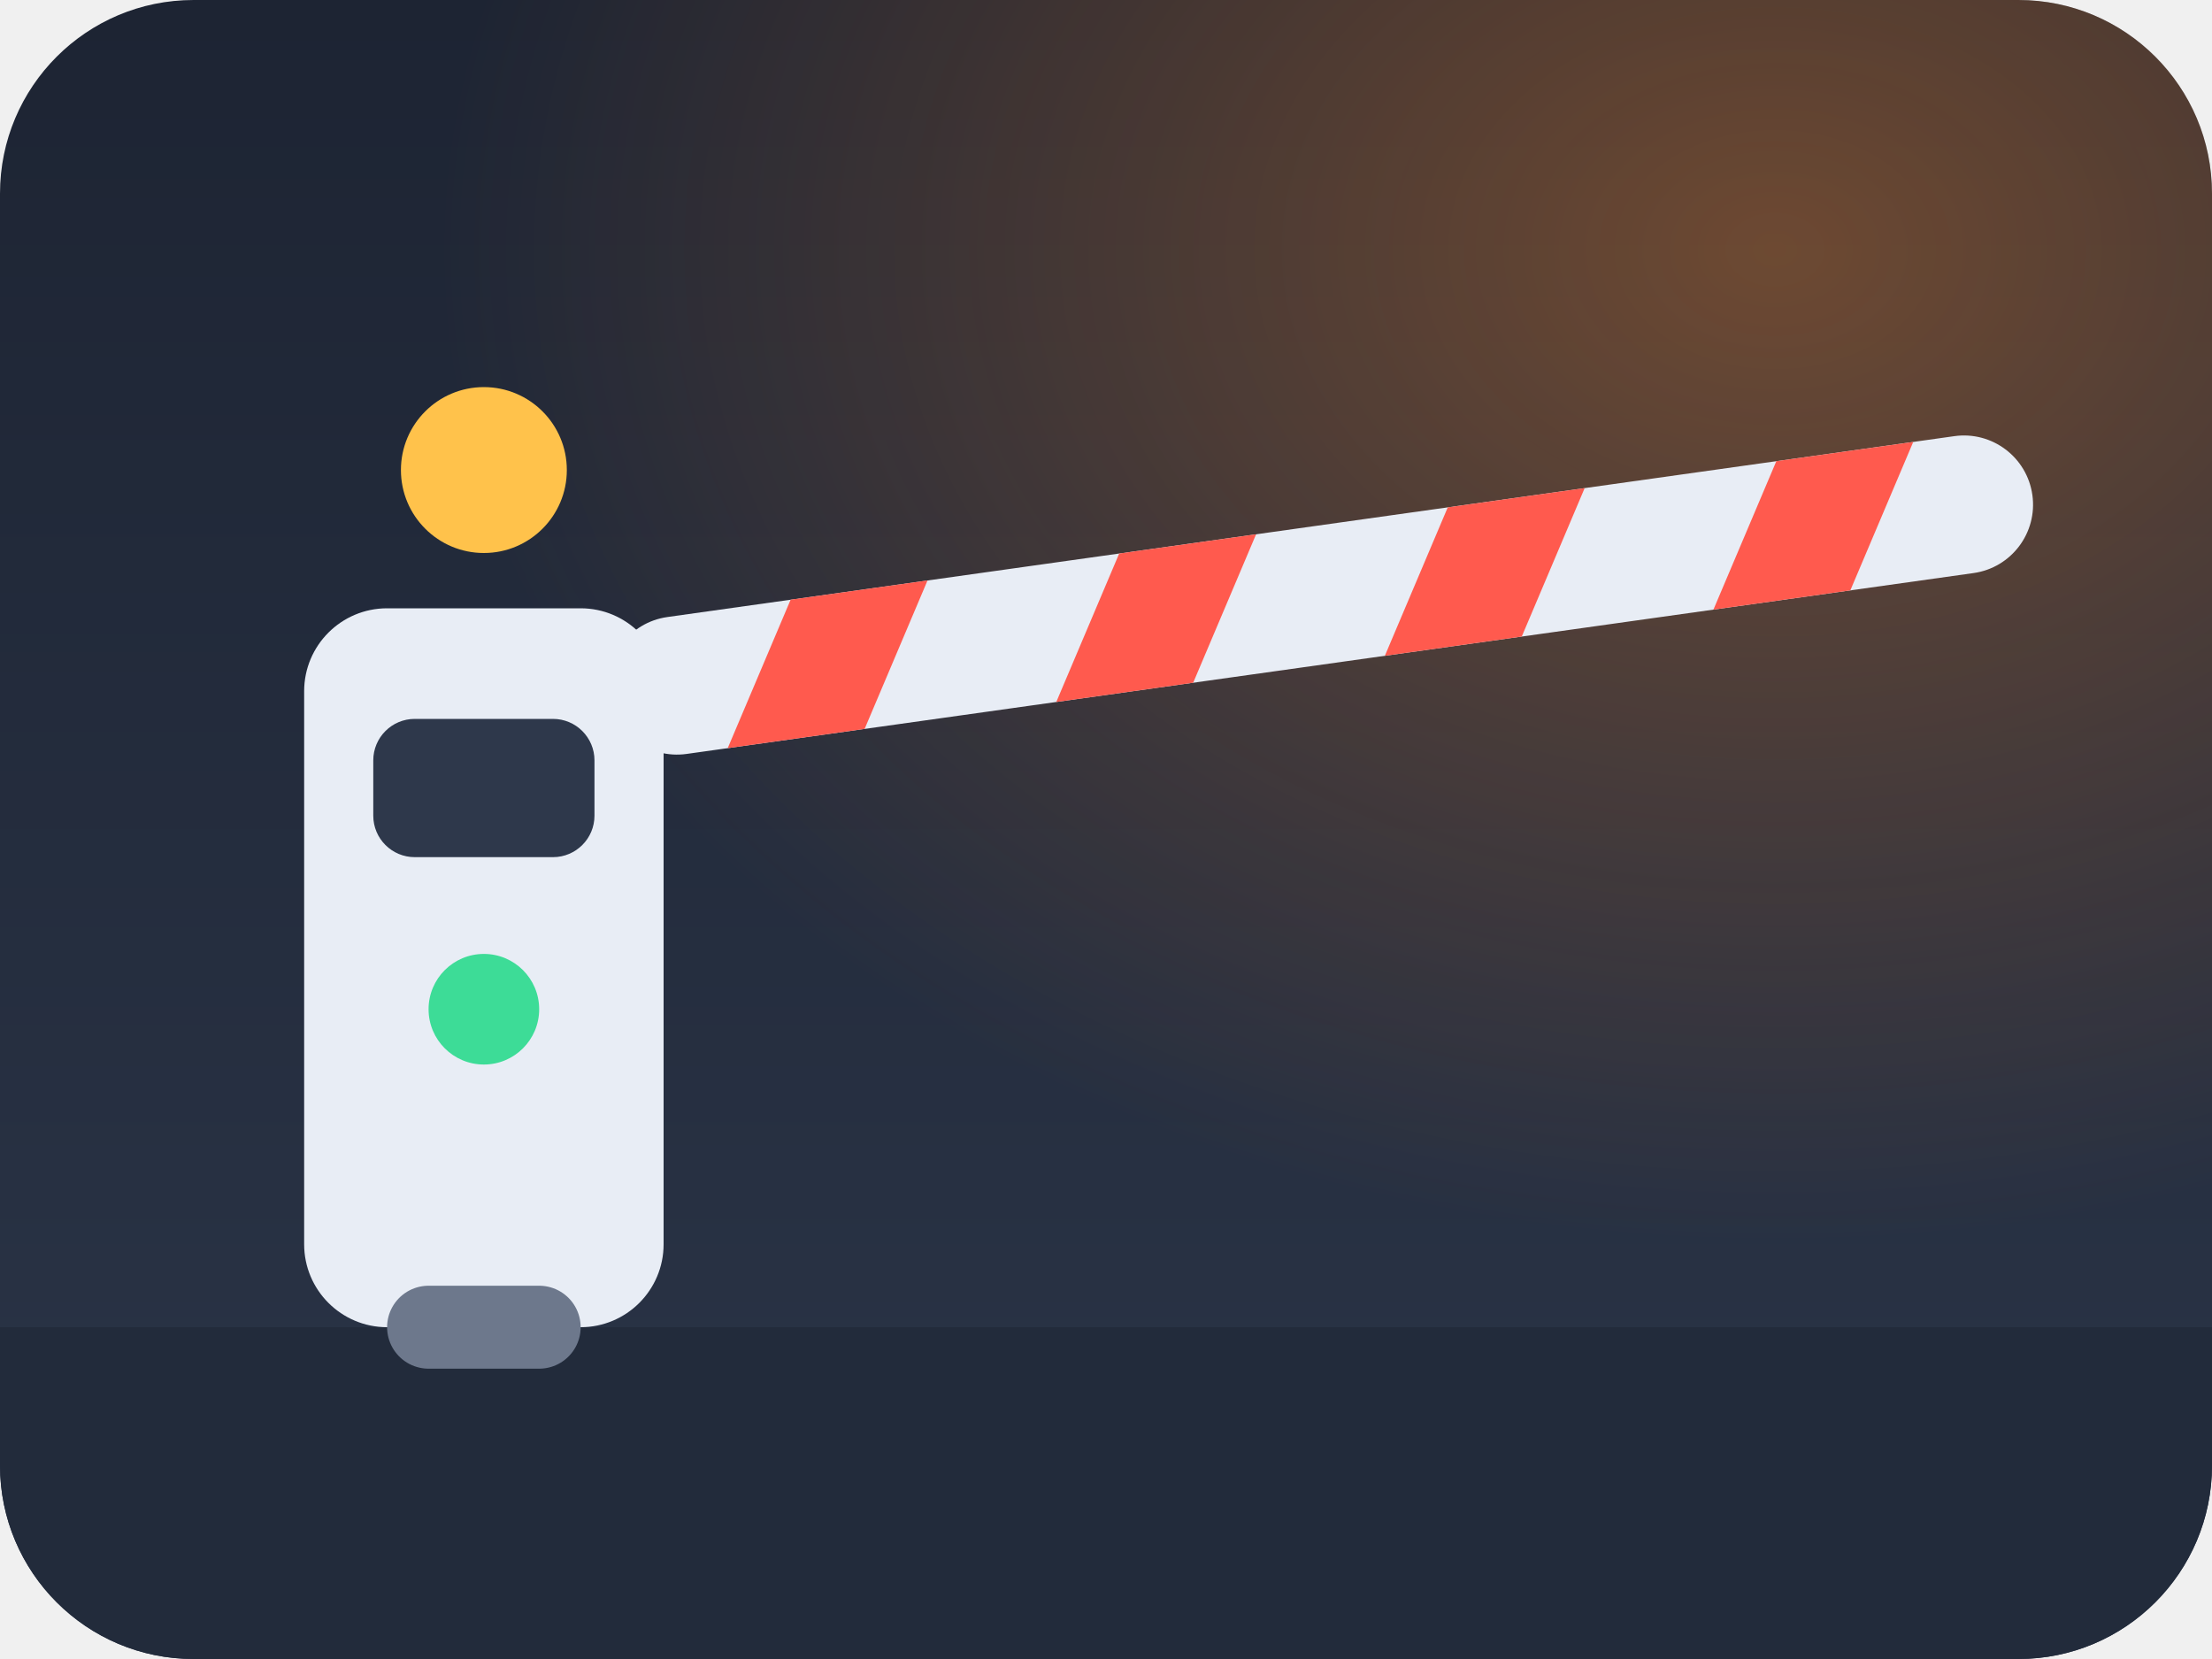
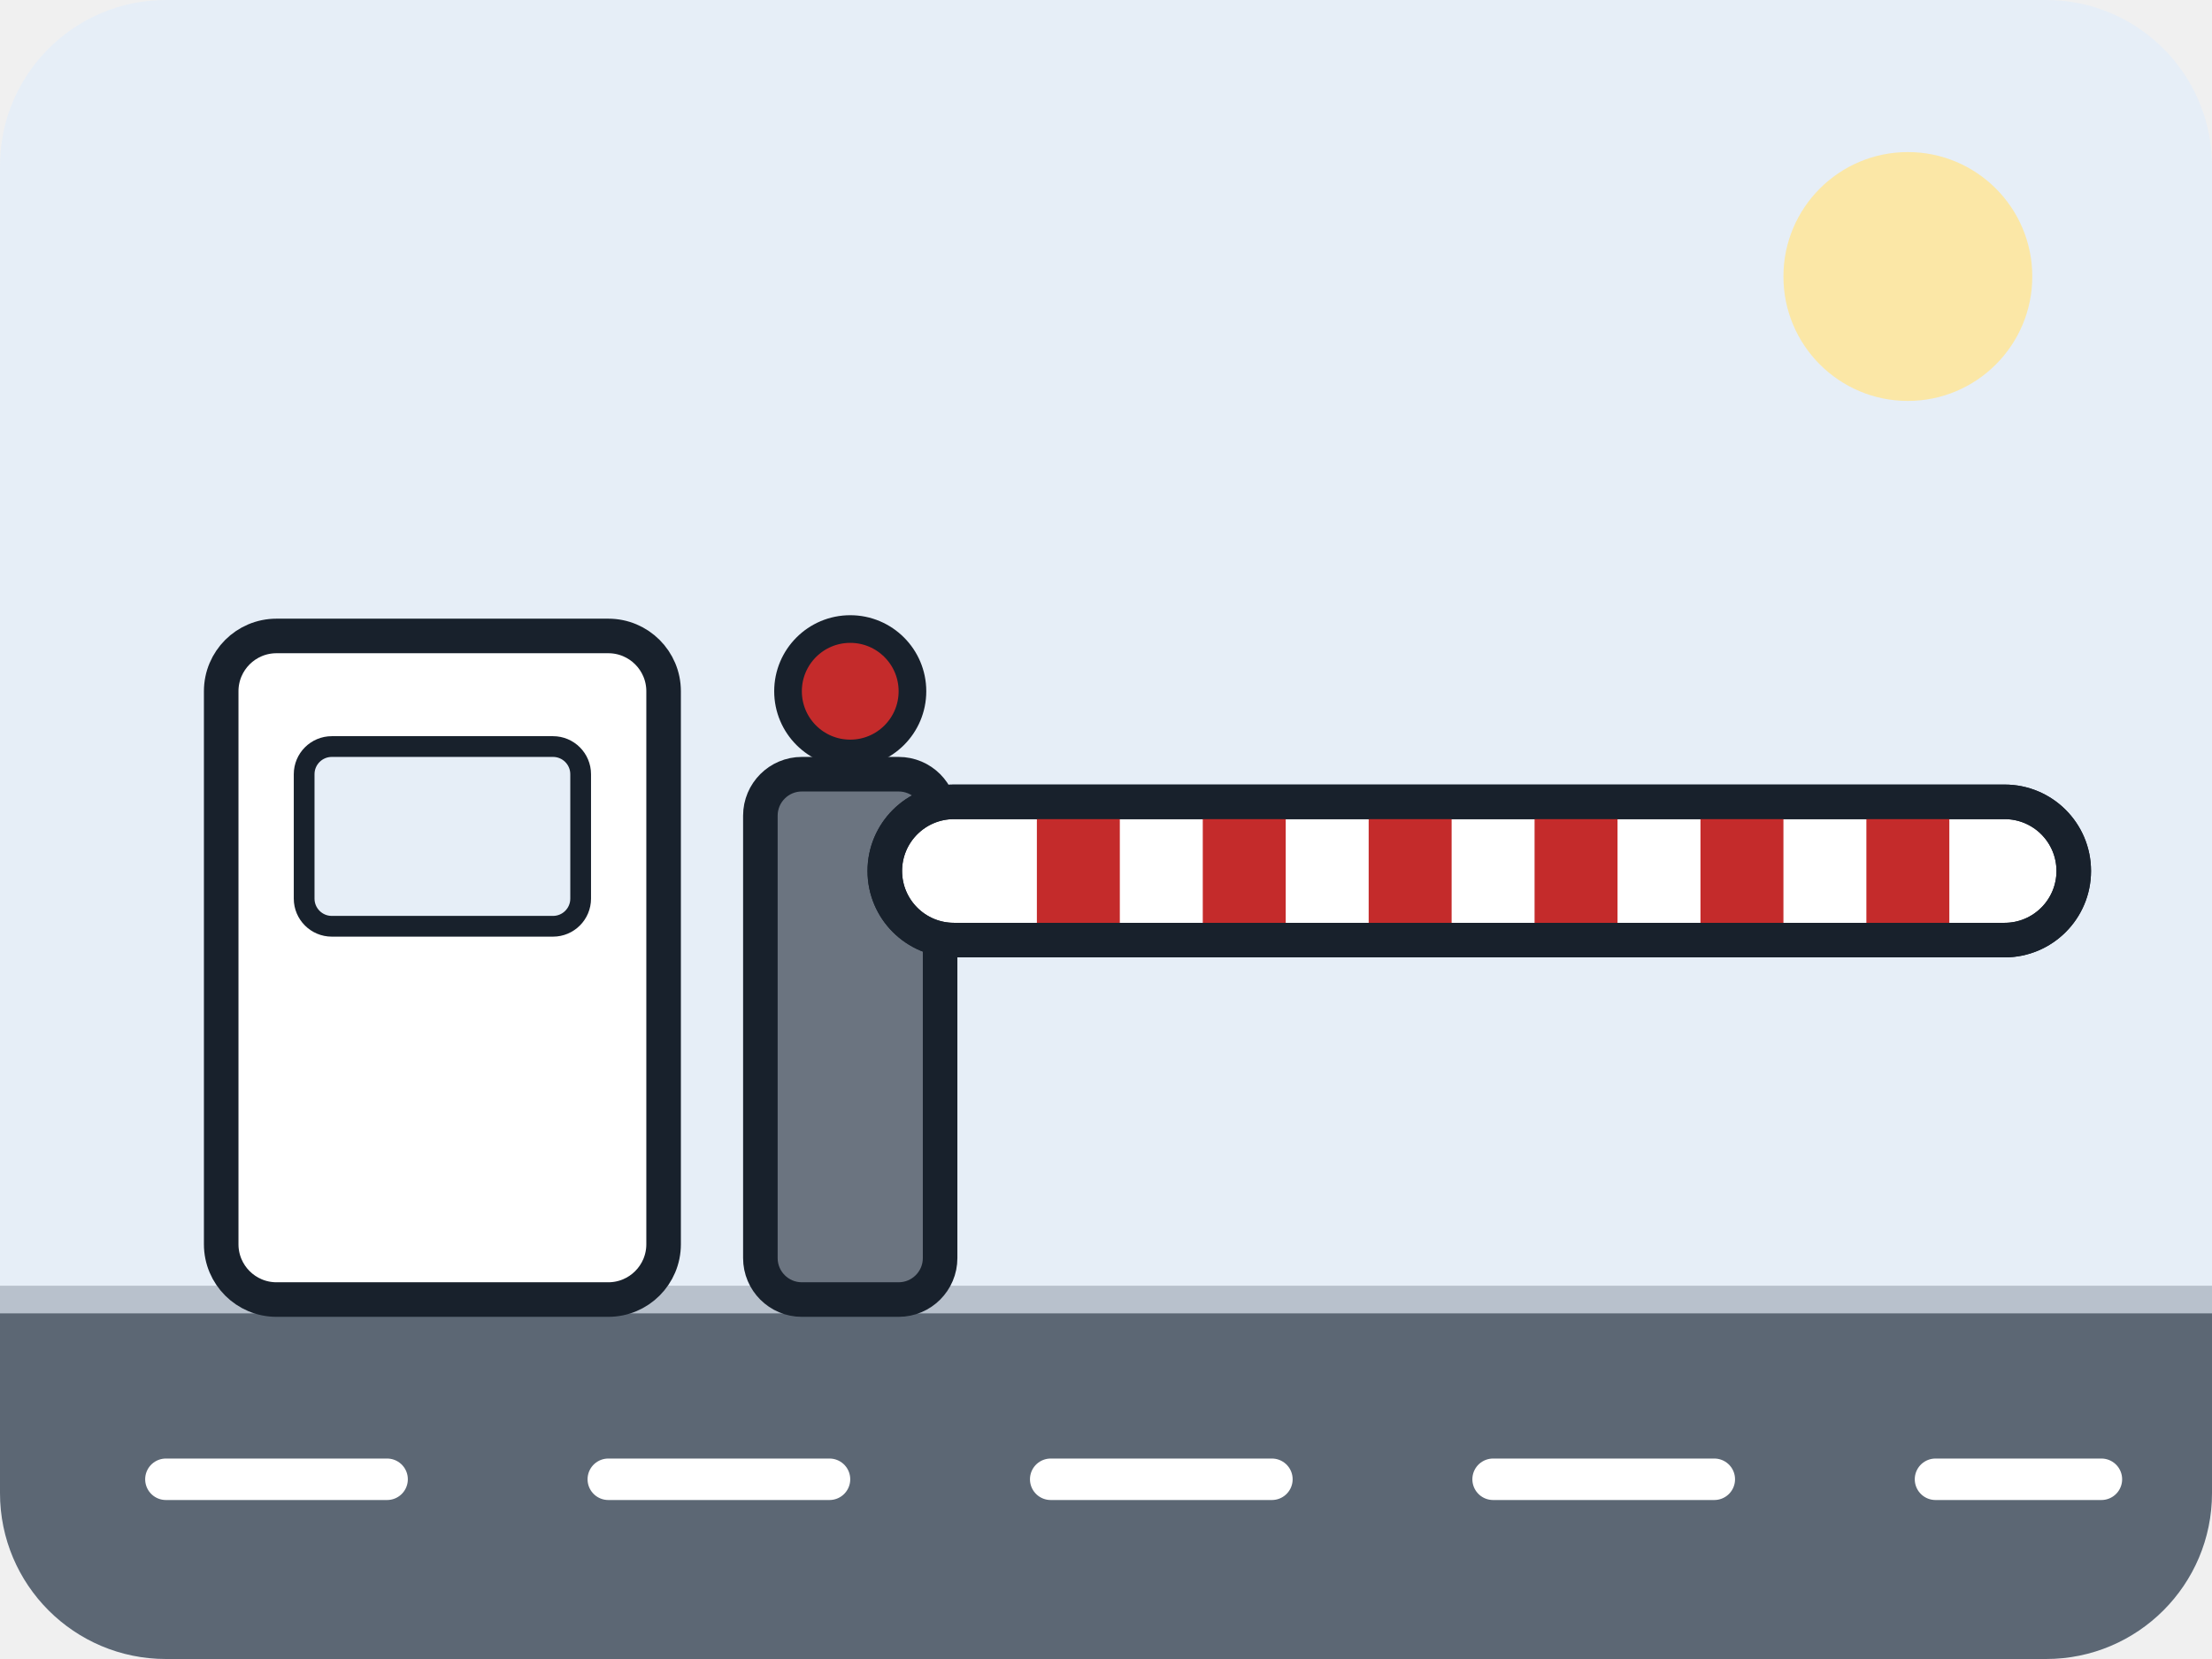
<svg xmlns="http://www.w3.org/2000/svg" viewBox="0 0 160 120" role="img" aria-label="Cancela automática">
-   <defs>
-     <linearGradient id="sky" x1="0" y1="0" x2="0" y2="1">
-       <stop offset="0" stop-color="#1d2433" />
-       <stop offset="1" stop-color="#2b3548" />
-     </linearGradient>
-     <radialGradient id="glow" cx=".8" cy=".15" r=".6">
-       <stop offset="0" stop-color="#ff8a2b" stop-opacity=".35" />
-       <stop offset="1" stop-color="#ff8a2b" stop-opacity="0" />
-     </radialGradient>
-   </defs>
-   <rect width="160" height="120" rx="14" fill="url(#sky)" />
-   <rect width="160" height="120" rx="14" fill="url(#glow)" />
-   <path d="M0 96h160v10a14 14 0 0 1-14 14H14A14 14 0 0 1 0 106z" fill="#222b3b" />
-   <rect x="22" y="44" width="26" height="52" rx="6" fill="#e8edf5" />
-   <rect x="27" y="52" width="16" height="10" rx="3" fill="#2e384b" />
-   <circle cx="35" cy="73" r="4" fill="#3ddc97" />
-   <g transform="rotate(-8 46 50)">
-     <rect x="44" y="45" width="104" height="10" rx="5" fill="#e8edf5" />
-     <path d="M58 45h10l-6 10h-10zM82 45h10l-6 10h-10zM106 45h10l-6 10h-10zM130 45h10l-6 10h-10z" fill="#ff5a4e" />
-   </g>
-   <circle cx="35" cy="34" r="6" fill="#ffc24b" />
-   <path d="M31 96h8" stroke="#6d788c" stroke-width="6" stroke-linecap="round" />
+   <rect width="160" height="120" rx="12" fill="#e6eef7" />
+   <circle cx="138" cy="20" r="9" fill="#fbe7a6" />
+   <path d="M0 94h160v14a12 12 0 0 1-12 12H12A12 12 0 0 1 0 108z" fill="#5c6774" />
+   <path d="M0 94h160" stroke="#b8c1cc" stroke-width="2" />
+   <path d="M12 107h16M44 107h16M76 107h16M108 107h16M140 107h12" stroke="#fff" stroke-width="3" stroke-linecap="round" />
+   <rect x="16" y="46" width="32" height="48" rx="4" fill="#fff" stroke="#18212c" stroke-width="2.5" stroke-linejoin="round" />
+   <rect x="22" y="54" width="20" height="13" rx="2" fill="#e6eef7" stroke="#18212c" stroke-width="1.5" />
+   <rect x="55" y="56" width="13" height="38" rx="3" fill="#6b7480" stroke="#18212c" stroke-width="2.5" stroke-linejoin="round" />
+   <circle cx="61.5" cy="50" r="4.5" fill="#c42b2b" stroke="#18212c" stroke-width="2" />
+   <rect x="64" y="58" width="86" height="10" rx="5" fill="#fff" stroke="#18212c" stroke-width="2.5" stroke-linejoin="round" />
+   <path d="M78 58v10M90 58v10M102 58v10M114 58v10M126 58v10M138 58v10" stroke="#c42b2b" stroke-width="6" />
+   <rect x="64" y="58" width="86" height="10" rx="5" fill="none" stroke="#18212c" stroke-width="2.5" stroke-linejoin="round" />
</svg>
